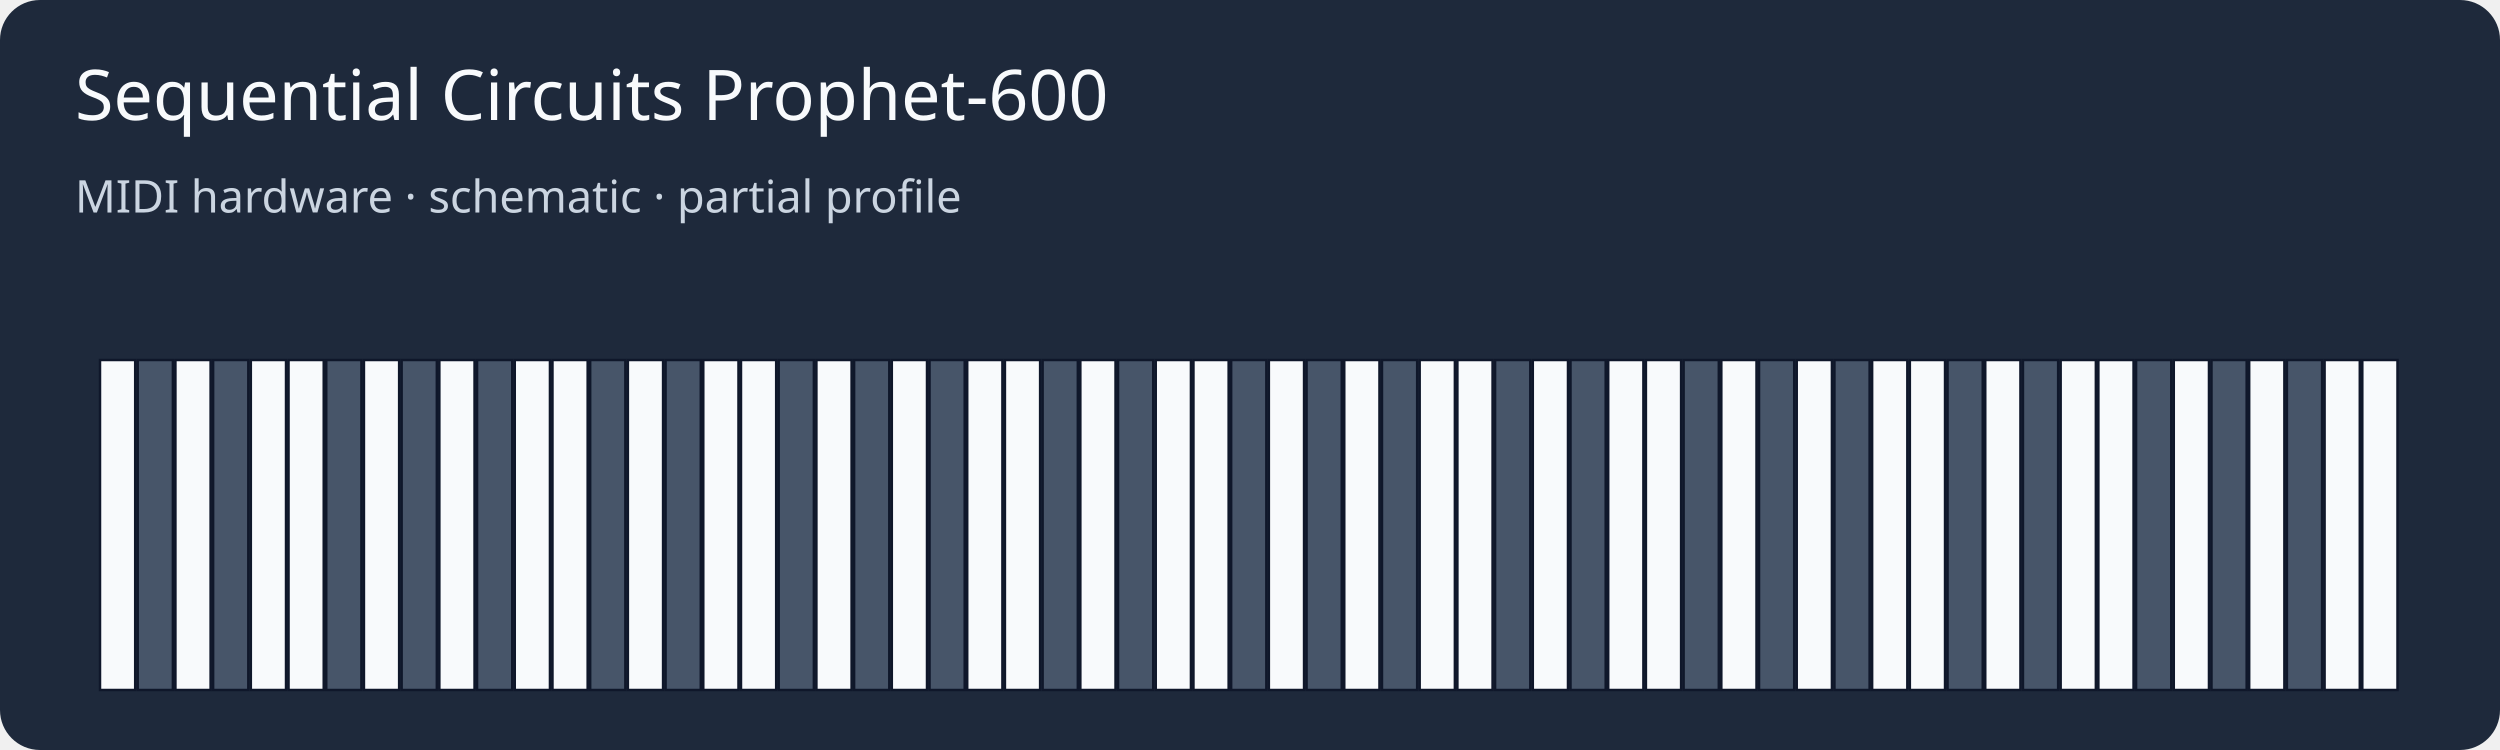
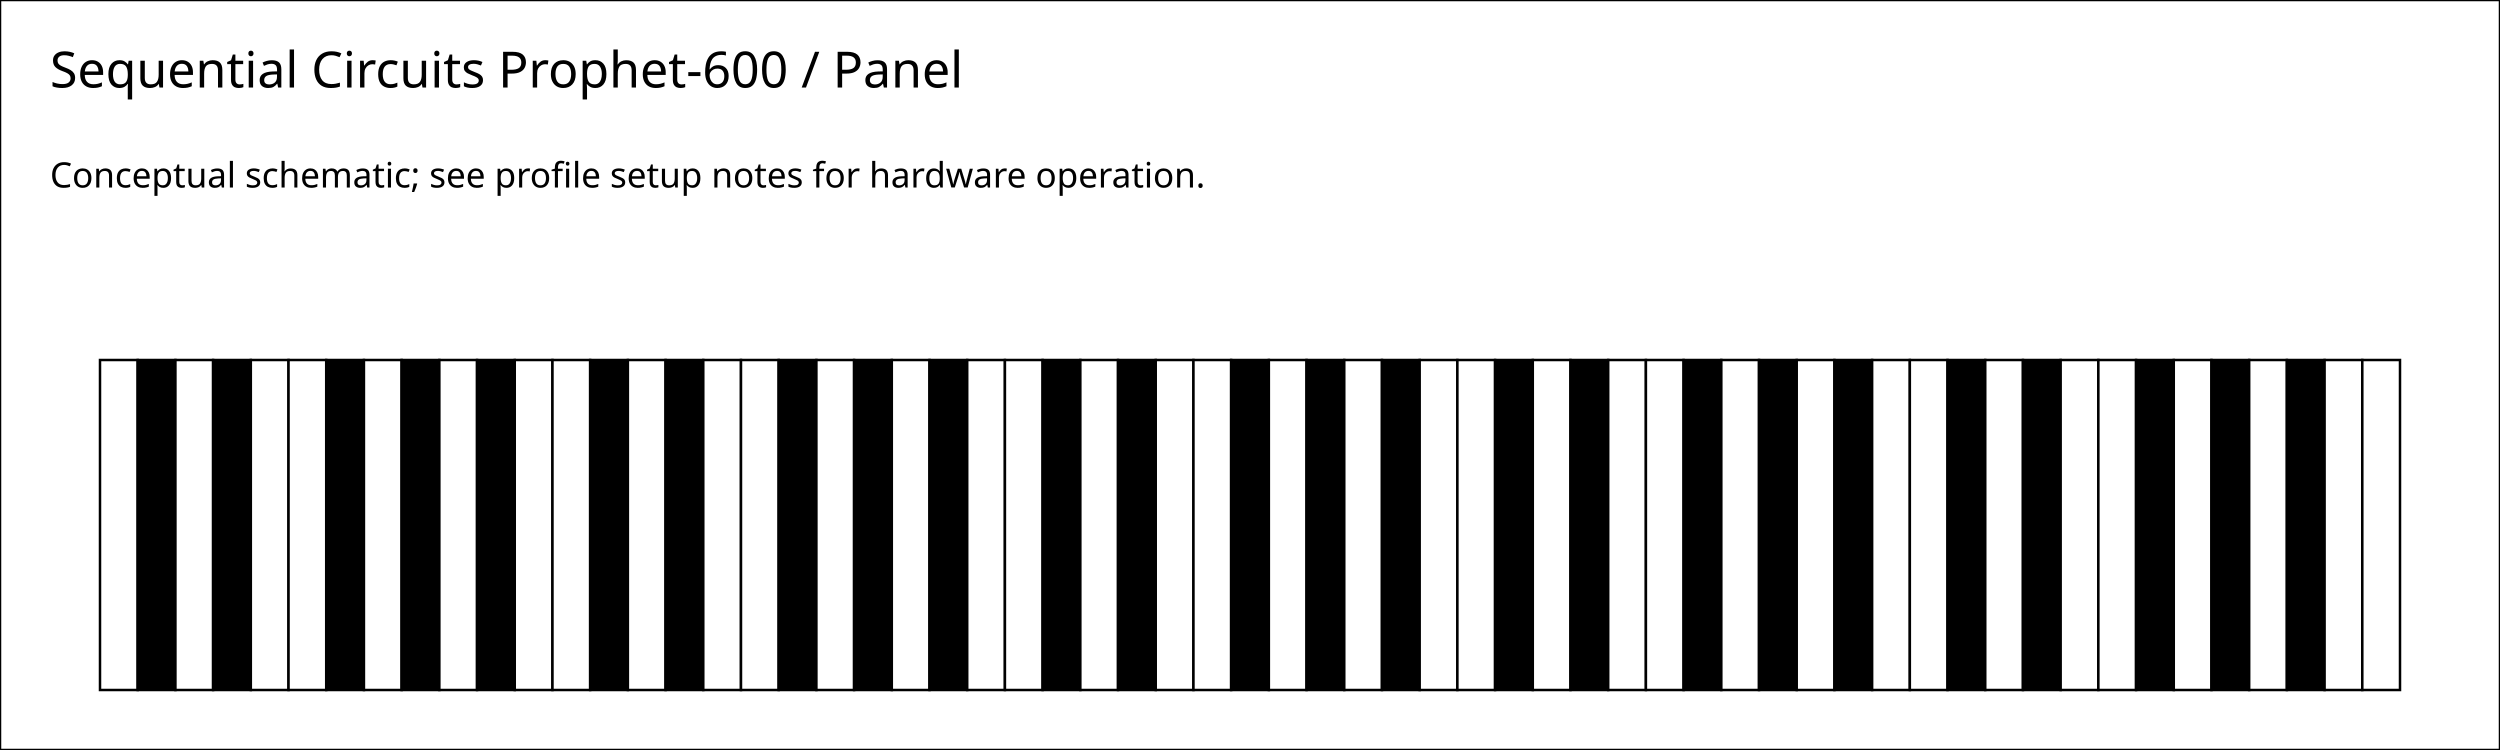
- <svg xmlns="http://www.w3.org/2000/svg" viewBox="0 0 1000 300" role="img" aria-labelledby="title">
-   <rect width="1000" height="300" rx="16" fill="#1e293b" />
-   <text x="30" y="48" fill="#f8fafc" font-family="sans-serif" font-size="28">Sequential Circuits Prophet-600</text>
-   <text x="30" y="85" fill="#cbd5e1" font-family="sans-serif" font-size="18">MIDI hardware · schematic · partial profile</text>
-   <rect x="40" y="144" width="14.082" height="132" fill="#f8fafc" stroke="#0f172a" />
-   <rect x="55.082" y="144" width="14.082" height="132" fill="#475569" stroke="#0f172a" />
-   <rect x="70.164" y="144" width="14.082" height="132" fill="#f8fafc" stroke="#0f172a" />
-   <rect x="85.246" y="144" width="14.082" height="132" fill="#475569" stroke="#0f172a" />
-   <rect x="100.328" y="144" width="14.082" height="132" fill="#f8fafc" stroke="#0f172a" />
-   <rect x="115.41" y="144" width="14.082" height="132" fill="#f8fafc" stroke="#0f172a" />
-   <rect x="130.492" y="144" width="14.082" height="132" fill="#475569" stroke="#0f172a" />
-   <rect x="145.574" y="144" width="14.082" height="132" fill="#f8fafc" stroke="#0f172a" />
-   <rect x="160.656" y="144" width="14.082" height="132" fill="#475569" stroke="#0f172a" />
-   <rect x="175.738" y="144" width="14.082" height="132" fill="#f8fafc" stroke="#0f172a" />
-   <rect x="190.82" y="144" width="14.082" height="132" fill="#475569" stroke="#0f172a" />
-   <rect x="205.902" y="144" width="14.082" height="132" fill="#f8fafc" stroke="#0f172a" />
-   <rect x="220.984" y="144" width="14.082" height="132" fill="#f8fafc" stroke="#0f172a" />
-   <rect x="236.066" y="144" width="14.082" height="132" fill="#475569" stroke="#0f172a" />
-   <rect x="251.148" y="144" width="14.082" height="132" fill="#f8fafc" stroke="#0f172a" />
-   <rect x="266.23" y="144" width="14.082" height="132" fill="#475569" stroke="#0f172a" />
-   <rect x="281.311" y="144" width="14.082" height="132" fill="#f8fafc" stroke="#0f172a" />
-   <rect x="296.393" y="144" width="14.082" height="132" fill="#f8fafc" stroke="#0f172a" />
-   <rect x="311.475" y="144" width="14.082" height="132" fill="#475569" stroke="#0f172a" />
-   <rect x="326.557" y="144" width="14.082" height="132" fill="#f8fafc" stroke="#0f172a" />
-   <rect x="341.639" y="144" width="14.082" height="132" fill="#475569" stroke="#0f172a" />
-   <rect x="356.721" y="144" width="14.082" height="132" fill="#f8fafc" stroke="#0f172a" />
-   <rect x="371.803" y="144" width="14.082" height="132" fill="#475569" stroke="#0f172a" />
-   <rect x="386.885" y="144" width="14.082" height="132" fill="#f8fafc" stroke="#0f172a" />
-   <rect x="401.967" y="144" width="14.082" height="132" fill="#f8fafc" stroke="#0f172a" />
-   <rect x="417.049" y="144" width="14.082" height="132" fill="#475569" stroke="#0f172a" />
-   <rect x="432.131" y="144" width="14.082" height="132" fill="#f8fafc" stroke="#0f172a" />
-   <rect x="447.213" y="144" width="14.082" height="132" fill="#475569" stroke="#0f172a" />
-   <rect x="462.295" y="144" width="14.082" height="132" fill="#f8fafc" stroke="#0f172a" />
-   <rect x="477.377" y="144" width="14.082" height="132" fill="#f8fafc" stroke="#0f172a" />
-   <rect x="492.459" y="144" width="14.082" height="132" fill="#475569" stroke="#0f172a" />
-   <rect x="507.541" y="144" width="14.082" height="132" fill="#f8fafc" stroke="#0f172a" />
-   <rect x="522.623" y="144" width="14.082" height="132" fill="#475569" stroke="#0f172a" />
-   <rect x="537.705" y="144" width="14.082" height="132" fill="#f8fafc" stroke="#0f172a" />
-   <rect x="552.787" y="144" width="14.082" height="132" fill="#475569" stroke="#0f172a" />
-   <rect x="567.869" y="144" width="14.082" height="132" fill="#f8fafc" stroke="#0f172a" />
-   <rect x="582.951" y="144" width="14.082" height="132" fill="#f8fafc" stroke="#0f172a" />
-   <rect x="598.033" y="144" width="14.082" height="132" fill="#475569" stroke="#0f172a" />
-   <rect x="613.115" y="144" width="14.082" height="132" fill="#f8fafc" stroke="#0f172a" />
-   <rect x="628.197" y="144" width="14.082" height="132" fill="#475569" stroke="#0f172a" />
-   <rect x="643.279" y="144" width="14.082" height="132" fill="#f8fafc" stroke="#0f172a" />
-   <rect x="658.361" y="144" width="14.082" height="132" fill="#f8fafc" stroke="#0f172a" />
-   <rect x="673.443" y="144" width="14.082" height="132" fill="#475569" stroke="#0f172a" />
-   <rect x="688.525" y="144" width="14.082" height="132" fill="#f8fafc" stroke="#0f172a" />
-   <rect x="703.607" y="144" width="14.082" height="132" fill="#475569" stroke="#0f172a" />
-   <rect x="718.689" y="144" width="14.082" height="132" fill="#f8fafc" stroke="#0f172a" />
-   <rect x="733.77" y="144" width="14.082" height="132" fill="#475569" stroke="#0f172a" />
-   <rect x="748.852" y="144" width="14.082" height="132" fill="#f8fafc" stroke="#0f172a" />
-   <rect x="763.934" y="144" width="14.082" height="132" fill="#f8fafc" stroke="#0f172a" />
-   <rect x="779.016" y="144" width="14.082" height="132" fill="#475569" stroke="#0f172a" />
-   <rect x="794.098" y="144" width="14.082" height="132" fill="#f8fafc" stroke="#0f172a" />
-   <rect x="809.18" y="144" width="14.082" height="132" fill="#475569" stroke="#0f172a" />
-   <rect x="824.262" y="144" width="14.082" height="132" fill="#f8fafc" stroke="#0f172a" />
-   <rect x="839.344" y="144" width="14.082" height="132" fill="#f8fafc" stroke="#0f172a" />
-   <rect x="854.426" y="144" width="14.082" height="132" fill="#475569" stroke="#0f172a" />
-   <rect x="869.508" y="144" width="14.082" height="132" fill="#f8fafc" stroke="#0f172a" />
-   <rect x="884.59" y="144" width="14.082" height="132" fill="#475569" stroke="#0f172a" />
-   <rect x="899.672" y="144" width="14.082" height="132" fill="#f8fafc" stroke="#0f172a" />
-   <rect x="914.754" y="144" width="14.082" height="132" fill="#475569" stroke="#0f172a" />
-   <rect x="929.836" y="144" width="14.082" height="132" fill="#f8fafc" stroke="#0f172a" />
-   <rect x="944.918" y="144" width="14.082" height="132" fill="#f8fafc" stroke="#0f172a" />
+ <svg xmlns="http://www.w3.org/2000/svg" viewBox="0 0 1000 300" role="img" aria-labelledby="title description">
+   <rect width="1000" height="300" fill="#fff" stroke="#000" />
+   <text x="20" y="35" font-family="sans-serif" font-size="20" fill="#000">Sequential Circuits Prophet-600 / Panel</text>
+   <text x="20" y="75" font-family="sans-serif" font-size="14" fill="#000">Conceptual schematic; see profile setup notes for hardware operation.</text>
+   <rect id="key-0" x="40" y="144" width="15.082" height="132" fill="#fff" stroke="#000" />
+   <rect id="key-1" x="55.082" y="144" width="15.082" height="132" fill="#000" stroke="#000" />
+   <rect id="key-2" x="70.164" y="144" width="15.082" height="132" fill="#fff" stroke="#000" />
+   <rect id="key-3" x="85.246" y="144" width="15.082" height="132" fill="#000" stroke="#000" />
+   <rect id="key-4" x="100.328" y="144" width="15.082" height="132" fill="#fff" stroke="#000" />
+   <rect id="key-5" x="115.41" y="144" width="15.082" height="132" fill="#fff" stroke="#000" />
+   <rect id="key-6" x="130.492" y="144" width="15.082" height="132" fill="#000" stroke="#000" />
+   <rect id="key-7" x="145.574" y="144" width="15.082" height="132" fill="#fff" stroke="#000" />
+   <rect id="key-8" x="160.656" y="144" width="15.082" height="132" fill="#000" stroke="#000" />
+   <rect id="key-9" x="175.738" y="144" width="15.082" height="132" fill="#fff" stroke="#000" />
+   <rect id="key-10" x="190.82" y="144" width="15.082" height="132" fill="#000" stroke="#000" />
+   <rect id="key-11" x="205.902" y="144" width="15.082" height="132" fill="#fff" stroke="#000" />
+   <rect id="key-12" x="220.984" y="144" width="15.082" height="132" fill="#fff" stroke="#000" />
+   <rect id="key-13" x="236.066" y="144" width="15.082" height="132" fill="#000" stroke="#000" />
+   <rect id="key-14" x="251.148" y="144" width="15.082" height="132" fill="#fff" stroke="#000" />
+   <rect id="key-15" x="266.23" y="144" width="15.082" height="132" fill="#000" stroke="#000" />
+   <rect id="key-16" x="281.311" y="144" width="15.082" height="132" fill="#fff" stroke="#000" />
+   <rect id="key-17" x="296.393" y="144" width="15.082" height="132" fill="#fff" stroke="#000" />
+   <rect id="key-18" x="311.475" y="144" width="15.082" height="132" fill="#000" stroke="#000" />
+   <rect id="key-19" x="326.557" y="144" width="15.082" height="132" fill="#fff" stroke="#000" />
+   <rect id="key-20" x="341.639" y="144" width="15.082" height="132" fill="#000" stroke="#000" />
+   <rect id="key-21" x="356.721" y="144" width="15.082" height="132" fill="#fff" stroke="#000" />
+   <rect id="key-22" x="371.803" y="144" width="15.082" height="132" fill="#000" stroke="#000" />
+   <rect id="key-23" x="386.885" y="144" width="15.082" height="132" fill="#fff" stroke="#000" />
+   <rect id="key-24" x="401.967" y="144" width="15.082" height="132" fill="#fff" stroke="#000" />
+   <rect id="key-25" x="417.049" y="144" width="15.082" height="132" fill="#000" stroke="#000" />
+   <rect id="key-26" x="432.131" y="144" width="15.082" height="132" fill="#fff" stroke="#000" />
+   <rect id="key-27" x="447.213" y="144" width="15.082" height="132" fill="#000" stroke="#000" />
+   <rect id="key-28" x="462.295" y="144" width="15.082" height="132" fill="#fff" stroke="#000" />
+   <rect id="key-29" x="477.377" y="144" width="15.082" height="132" fill="#fff" stroke="#000" />
+   <rect id="key-30" x="492.459" y="144" width="15.082" height="132" fill="#000" stroke="#000" />
+   <rect id="key-31" x="507.541" y="144" width="15.082" height="132" fill="#fff" stroke="#000" />
+   <rect id="key-32" x="522.623" y="144" width="15.082" height="132" fill="#000" stroke="#000" />
+   <rect id="key-33" x="537.705" y="144" width="15.082" height="132" fill="#fff" stroke="#000" />
+   <rect id="key-34" x="552.787" y="144" width="15.082" height="132" fill="#000" stroke="#000" />
+   <rect id="key-35" x="567.869" y="144" width="15.082" height="132" fill="#fff" stroke="#000" />
+   <rect id="key-36" x="582.951" y="144" width="15.082" height="132" fill="#fff" stroke="#000" />
+   <rect id="key-37" x="598.033" y="144" width="15.082" height="132" fill="#000" stroke="#000" />
+   <rect id="key-38" x="613.115" y="144" width="15.082" height="132" fill="#fff" stroke="#000" />
+   <rect id="key-39" x="628.197" y="144" width="15.082" height="132" fill="#000" stroke="#000" />
+   <rect id="key-40" x="643.279" y="144" width="15.082" height="132" fill="#fff" stroke="#000" />
+   <rect id="key-41" x="658.361" y="144" width="15.082" height="132" fill="#fff" stroke="#000" />
+   <rect id="key-42" x="673.443" y="144" width="15.082" height="132" fill="#000" stroke="#000" />
+   <rect id="key-43" x="688.525" y="144" width="15.082" height="132" fill="#fff" stroke="#000" />
+   <rect id="key-44" x="703.607" y="144" width="15.082" height="132" fill="#000" stroke="#000" />
+   <rect id="key-45" x="718.689" y="144" width="15.082" height="132" fill="#fff" stroke="#000" />
+   <rect id="key-46" x="733.77" y="144" width="15.082" height="132" fill="#000" stroke="#000" />
+   <rect id="key-47" x="748.852" y="144" width="15.082" height="132" fill="#fff" stroke="#000" />
+   <rect id="key-48" x="763.934" y="144" width="15.082" height="132" fill="#fff" stroke="#000" />
+   <rect id="key-49" x="779.016" y="144" width="15.082" height="132" fill="#000" stroke="#000" />
+   <rect id="key-50" x="794.098" y="144" width="15.082" height="132" fill="#fff" stroke="#000" />
+   <rect id="key-51" x="809.18" y="144" width="15.082" height="132" fill="#000" stroke="#000" />
+   <rect id="key-52" x="824.262" y="144" width="15.082" height="132" fill="#fff" stroke="#000" />
+   <rect id="key-53" x="839.344" y="144" width="15.082" height="132" fill="#fff" stroke="#000" />
+   <rect id="key-54" x="854.426" y="144" width="15.082" height="132" fill="#000" stroke="#000" />
+   <rect id="key-55" x="869.508" y="144" width="15.082" height="132" fill="#fff" stroke="#000" />
+   <rect id="key-56" x="884.59" y="144" width="15.082" height="132" fill="#000" stroke="#000" />
+   <rect id="key-57" x="899.672" y="144" width="15.082" height="132" fill="#fff" stroke="#000" />
+   <rect id="key-58" x="914.754" y="144" width="15.082" height="132" fill="#000" stroke="#000" />
+   <rect id="key-59" x="929.836" y="144" width="15.082" height="132" fill="#fff" stroke="#000" />
+   <rect id="key-60" x="944.918" y="144" width="15.082" height="132" fill="#fff" stroke="#000" />
</svg>
